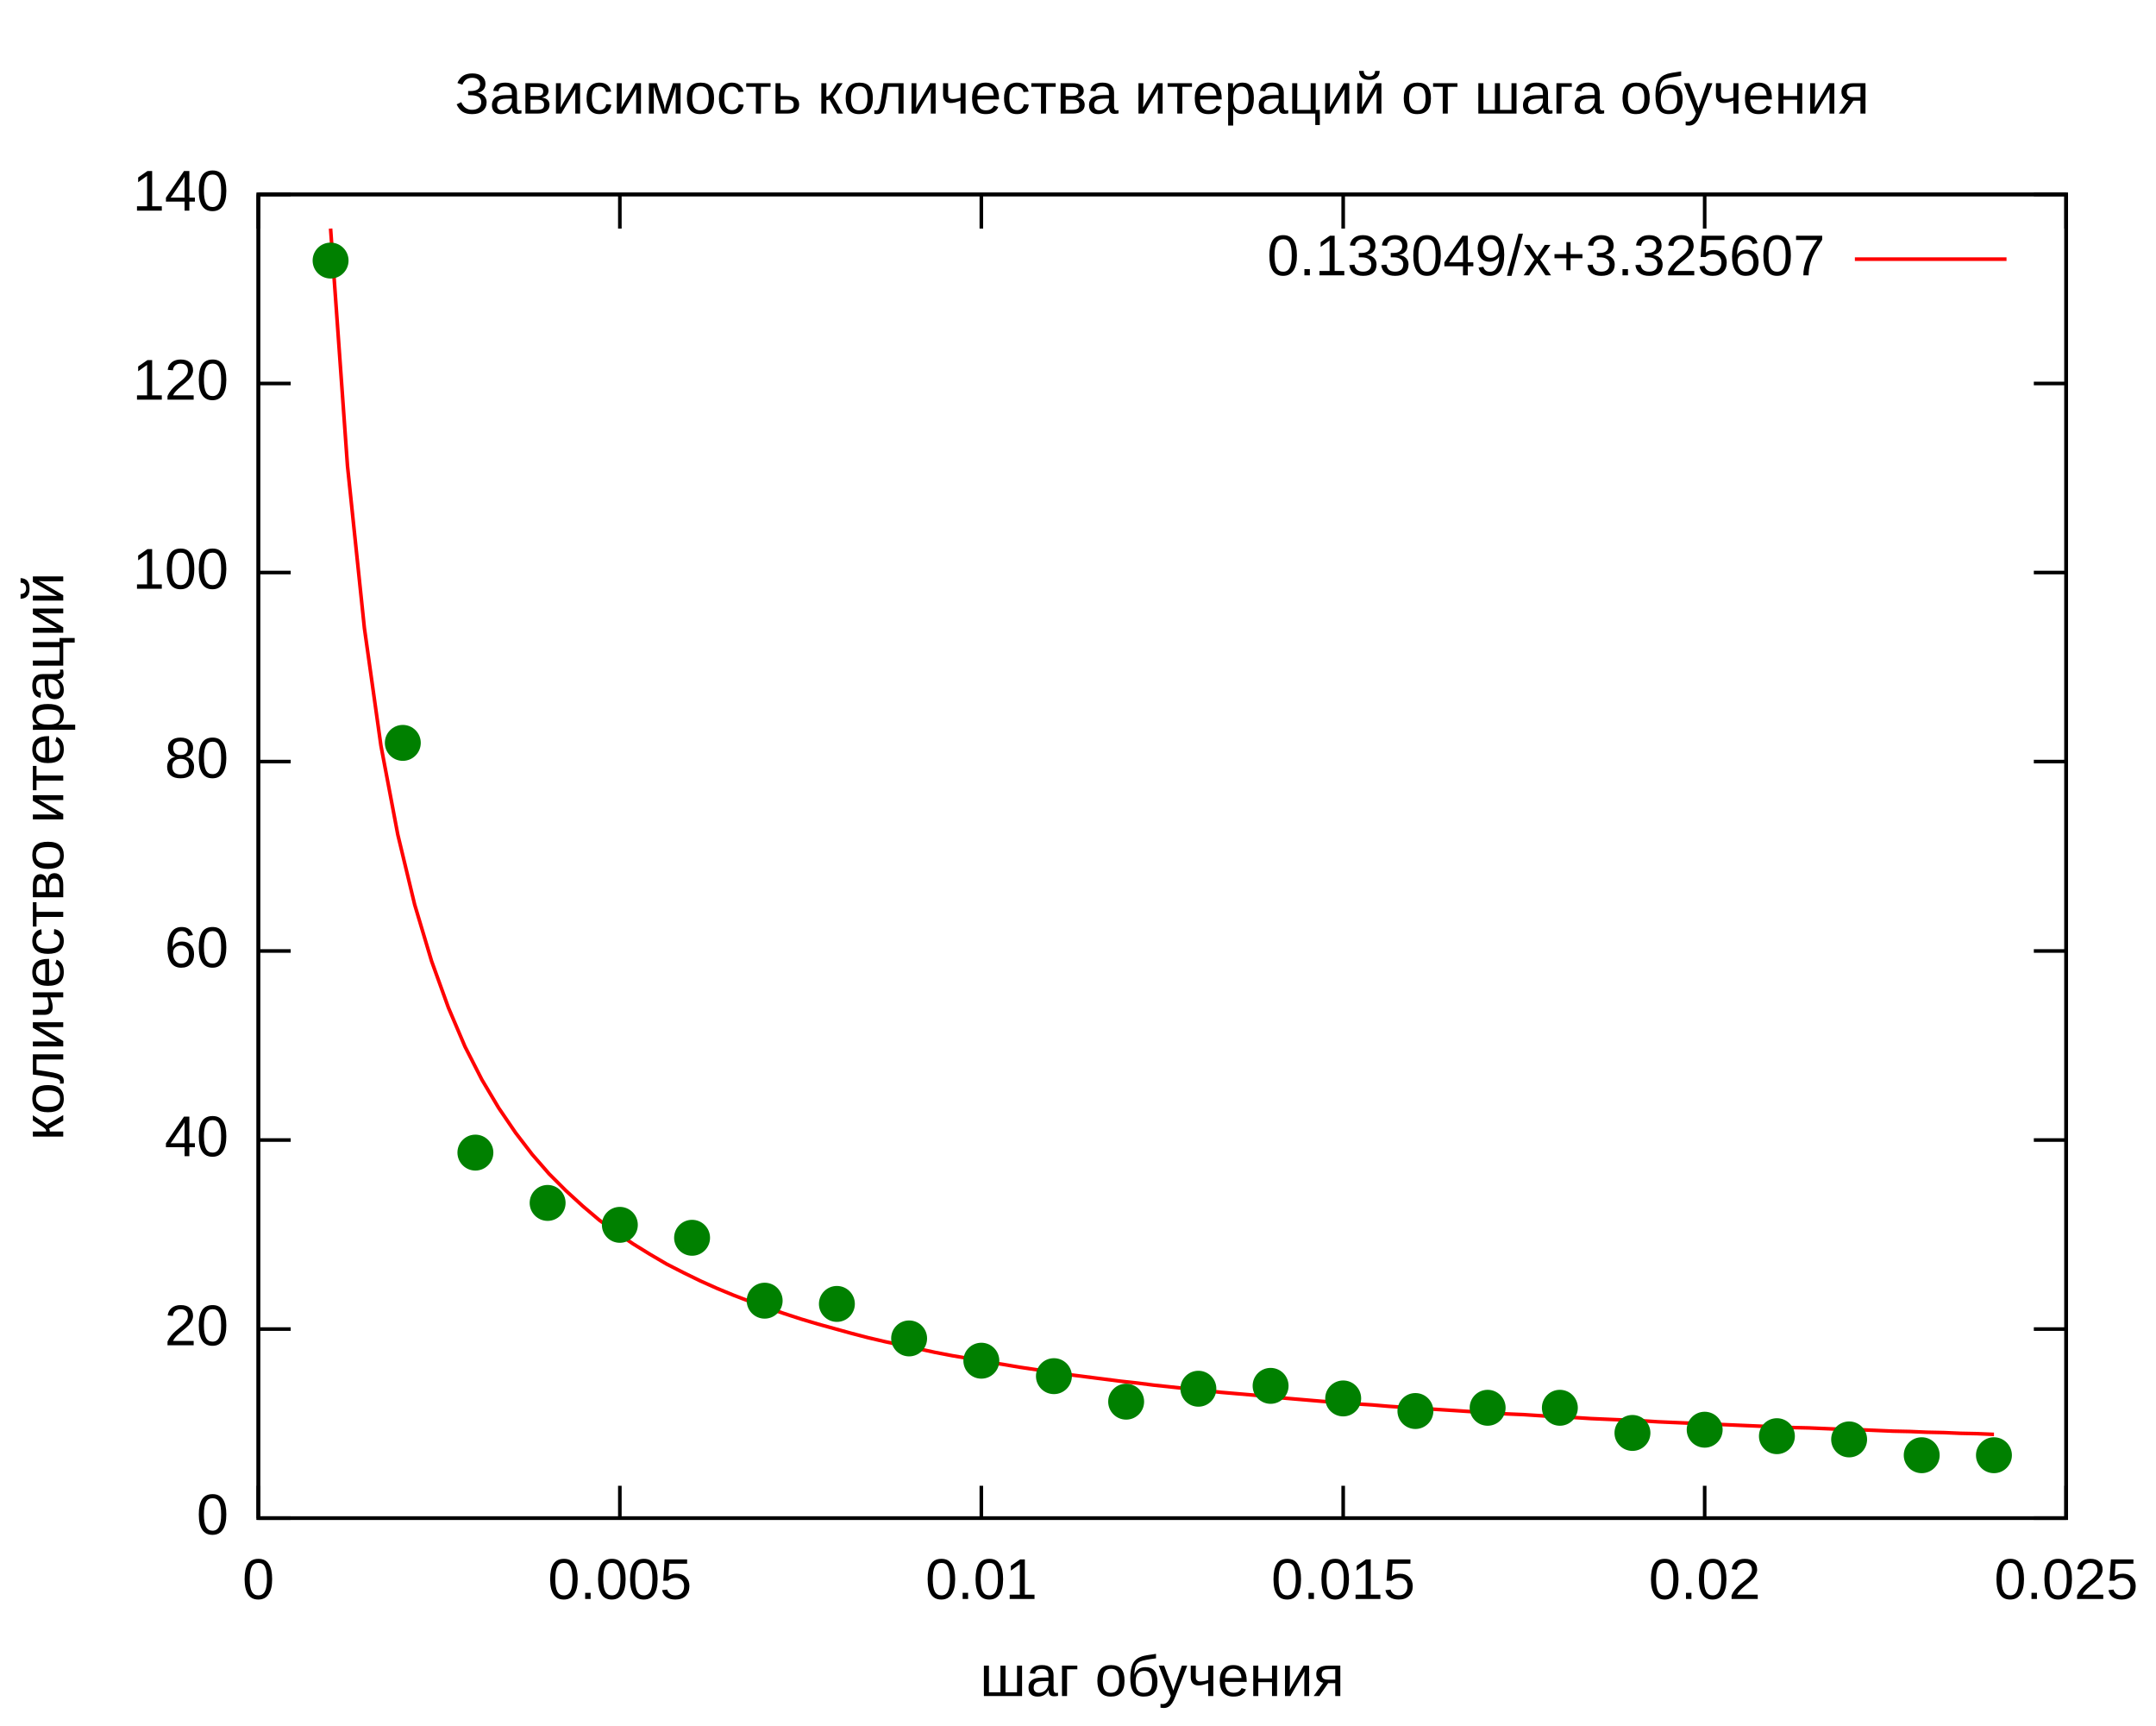
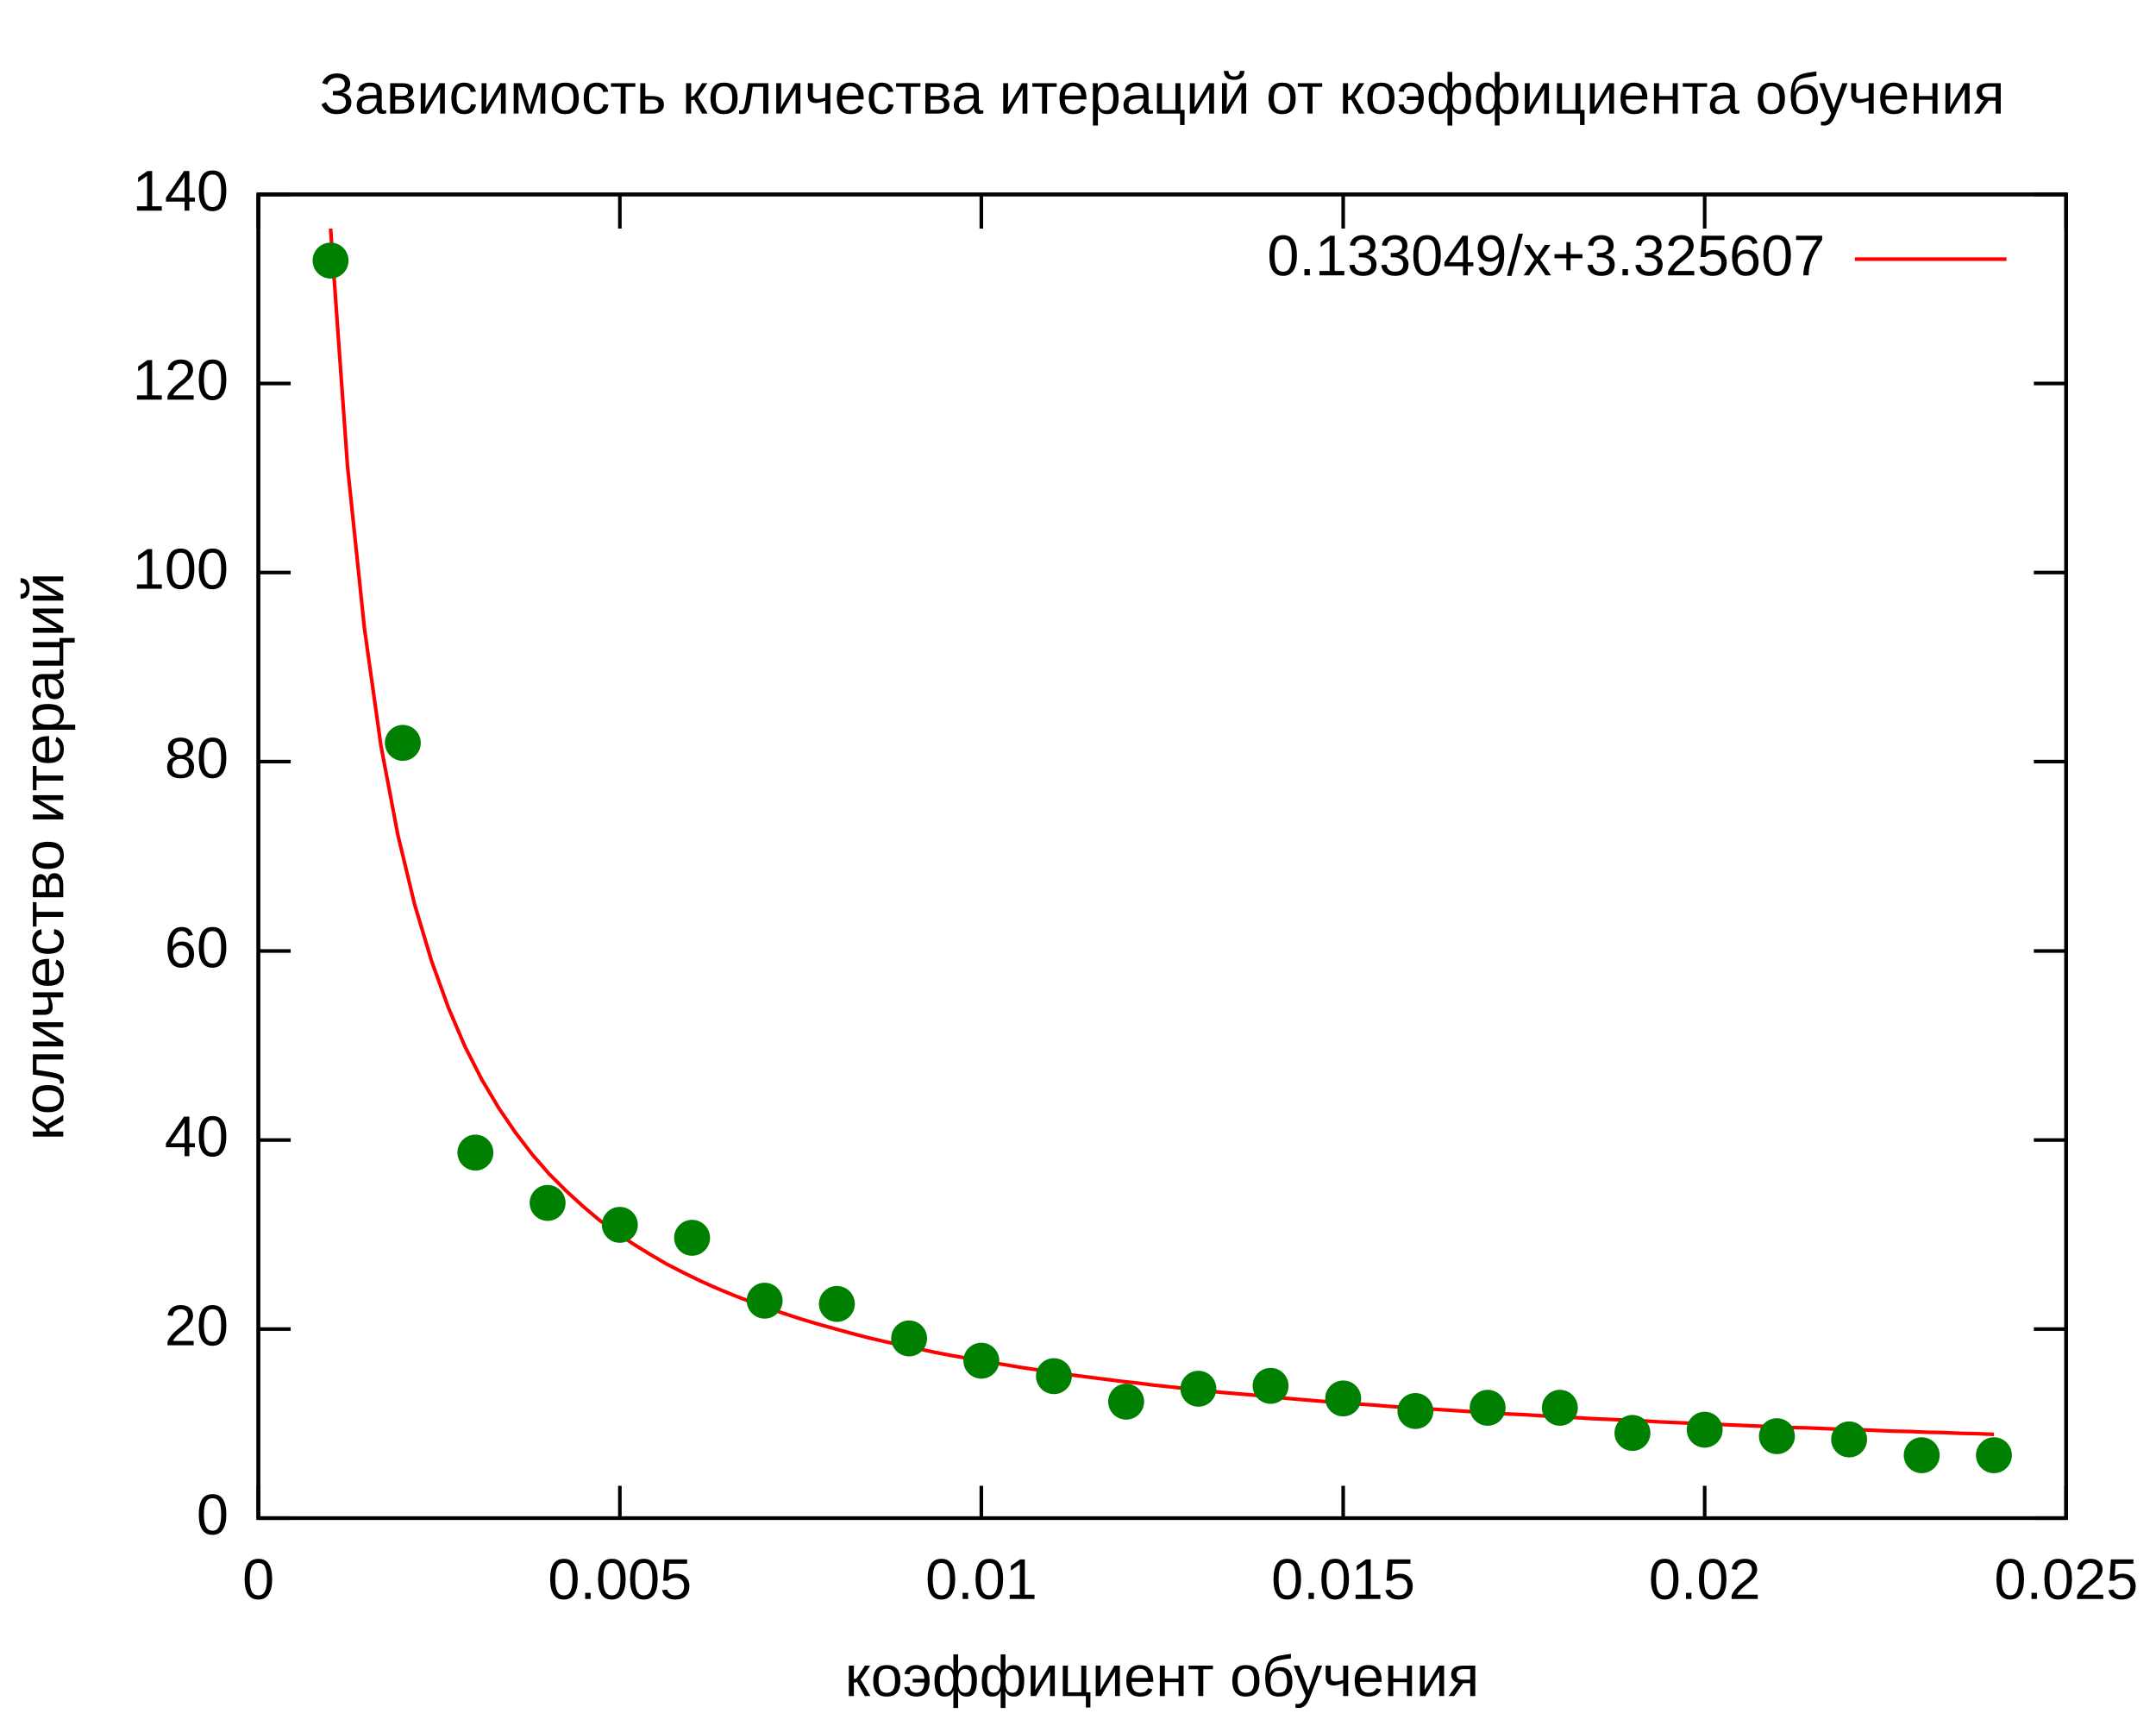
<svg xmlns="http://www.w3.org/2000/svg" xmlns:xlink="http://www.w3.org/1999/xlink" width="600" height="480" viewBox="0 0 600 480">
  <g id="gnuplot_canvas">
    <rect x="0" y="0" width="600" height="480" fill="none" />
    <defs>
      <circle id="gpDot" r="0.5" stroke-width="0.5" />
      <path id="gpPt0" stroke-width="0.222" stroke="currentColor" d="M-1,0 h2 M0,-1 v2" />
      <path id="gpPt1" stroke-width="0.222" stroke="currentColor" d="M-1,-1 L1,1 M1,-1 L-1,1" />
      <path id="gpPt2" stroke-width="0.222" stroke="currentColor" d="M-1,0 L1,0 M0,-1 L0,1 M-1,-1 L1,1 M-1,1 L1,-1" />
      <rect id="gpPt3" stroke-width="0.222" stroke="currentColor" x="-1" y="-1" width="2" height="2" />
      <rect id="gpPt4" stroke-width="0.222" stroke="currentColor" fill="currentColor" x="-1" y="-1" width="2" height="2" />
      <circle id="gpPt5" stroke-width="0.222" stroke="currentColor" cx="0" cy="0" r="1" />
      <use xlink:href="#gpPt5" id="gpPt6" fill="currentColor" stroke="none" />
      <path id="gpPt7" stroke-width="0.222" stroke="currentColor" d="M0,-1.33 L-1.33,0.67 L1.33,0.67 z" />
      <use xlink:href="#gpPt7" id="gpPt8" fill="currentColor" stroke="none" />
      <use xlink:href="#gpPt7" id="gpPt9" stroke="currentColor" transform="rotate(180)" />
      <use xlink:href="#gpPt9" id="gpPt10" fill="currentColor" stroke="none" />
      <use xlink:href="#gpPt3" id="gpPt11" stroke="currentColor" transform="rotate(45)" />
      <use xlink:href="#gpPt11" id="gpPt12" fill="currentColor" stroke="none" />
    </defs>
    <g style="fill:none; color:white; stroke:currentColor; stroke-width:1.00; stroke-linecap:butt; stroke-linejoin:miter">
</g>
    <g style="fill:none; color:black; stroke:currentColor; stroke-width:1.00; stroke-linecap:butt; stroke-linejoin:miter">
      <path stroke="black" d="M71.9,422.4 L80.9,422.4 M575.0,422.4 L566.0,422.4  h0.01" />
      <g transform="translate(63.6,426.9)" style="stroke:none; fill:black; font-family:Arial; font-size:12.00pt; text-anchor:end">
        <text> 0</text>
      </g>
      <path stroke="black" d="M71.9,369.8 L80.9,369.8 M575.0,369.8 L566.0,369.8  h0.01" />
      <g transform="translate(63.6,374.3)" style="stroke:none; fill:black; font-family:Arial; font-size:12.00pt; text-anchor:end">
        <text> 20</text>
      </g>
      <path stroke="black" d="M71.9,317.2 L80.9,317.2 M575.0,317.2 L566.0,317.2  h0.01" />
      <g transform="translate(63.6,321.7)" style="stroke:none; fill:black; font-family:Arial; font-size:12.00pt; text-anchor:end">
        <text> 40</text>
      </g>
      <path stroke="black" d="M71.9,264.6 L80.9,264.6 M575.0,264.6 L566.0,264.6  h0.01" />
      <g transform="translate(63.6,269.1)" style="stroke:none; fill:black; font-family:Arial; font-size:12.00pt; text-anchor:end">
        <text> 60</text>
      </g>
      <path stroke="black" d="M71.9,211.9 L80.9,211.9 M575.0,211.9 L566.0,211.9  h0.01" />
      <g transform="translate(63.6,216.4)" style="stroke:none; fill:black; font-family:Arial; font-size:12.00pt; text-anchor:end">
        <text> 80</text>
      </g>
      <path stroke="black" d="M71.9,159.3 L80.9,159.3 M575.0,159.3 L566.0,159.3  h0.01" />
      <g transform="translate(63.6,163.8)" style="stroke:none; fill:black; font-family:Arial; font-size:12.00pt; text-anchor:end">
        <text> 100</text>
      </g>
      <path stroke="black" d="M71.9,106.7 L80.9,106.7 M575.0,106.7 L566.0,106.7  h0.01" />
      <g transform="translate(63.6,111.2)" style="stroke:none; fill:black; font-family:Arial; font-size:12.00pt; text-anchor:end">
        <text> 120</text>
      </g>
      <path stroke="black" d="M71.9,54.1 L80.9,54.1 M575.0,54.1 L566.0,54.1  h0.01" />
      <g transform="translate(63.6,58.6)" style="stroke:none; fill:black; font-family:Arial; font-size:12.00pt; text-anchor:end">
        <text> 140</text>
      </g>
      <path stroke="black" d="M71.9,422.4 L71.9,413.4 M71.9,54.1 L71.9,63.1  h0.01" />
      <g transform="translate(71.9,444.9)" style="stroke:none; fill:black; font-family:Arial; font-size:12.00pt; text-anchor:middle">
        <text> 0</text>
      </g>
      <path stroke="black" d="M172.5,422.4 L172.5,413.4 M172.5,54.1 L172.5,63.1  h0.01" />
      <g transform="translate(172.5,444.9)" style="stroke:none; fill:black; font-family:Arial; font-size:12.00pt; text-anchor:middle">
        <text> 0.005</text>
      </g>
      <path stroke="black" d="M273.1,422.4 L273.1,413.4 M273.1,54.1 L273.1,63.1  h0.01" />
      <g transform="translate(273.1,444.9)" style="stroke:none; fill:black; font-family:Arial; font-size:12.00pt; text-anchor:middle">
        <text> 0.01</text>
      </g>
      <path stroke="black" d="M373.8,422.4 L373.8,413.4 M373.8,54.1 L373.8,63.1  h0.01" />
      <g transform="translate(373.8,444.9)" style="stroke:none; fill:black; font-family:Arial; font-size:12.00pt; text-anchor:middle">
        <text> 0.015</text>
      </g>
      <path stroke="black" d="M474.4,422.4 L474.4,413.4 M474.4,54.1 L474.4,63.1  h0.01" />
      <g transform="translate(474.4,444.9)" style="stroke:none; fill:black; font-family:Arial; font-size:12.00pt; text-anchor:middle">
        <text> 0.02</text>
      </g>
      <path stroke="black" d="M575.0,422.4 L575.0,413.4 M575.0,54.1 L575.0,63.1  h0.01" />
      <g transform="translate(575.0,444.9)" style="stroke:none; fill:black; font-family:Arial; font-size:12.00pt; text-anchor:middle">
        <text> 0.025</text>
      </g>
      <path stroke="black" d="M71.9,54.1 L71.9,422.4 L575.0,422.4 L575.0,54.1 L71.9,54.1 Z  h0.01" />
      <g transform="translate(17.6,238.3) rotate(270)" style="stroke:none; fill:black; font-family:Arial; font-size:12.00pt; text-anchor:middle">
        <text>количество итераций</text>
      </g>
      <g transform="translate(323.4,471.9)" style="stroke:none; fill:black; font-family:Arial; font-size:12.00pt; text-anchor:middle">
-         <text>шаг обучения</text>
+         <text>коэффициент обучения</text>
      </g>
      <g transform="translate(323.4,31.6)" style="stroke:none; fill:black; font-family:Arial; font-size:12.00pt; text-anchor:middle">
-         <text>Зависимость количества итераций от шага обучения</text>
+         <text>Зависимость количества итераций от коэффициента обучения</text>
      </g>
    </g>
    <g id="gnuplot_plot_1">
      <g style="fill:none; color:red; stroke:currentColor; stroke-width:1.00; stroke-linecap:butt; stroke-linejoin:miter">
        <g transform="translate(507.9,76.6)" style="stroke:none; fill:black; font-family:Arial; font-size:12.00pt; text-anchor:end">
          <text>0.133049/x+3.325607</text>
        </g>
        <path d="M516.2,72.1 L558.4,72.1 M92.0,63.6 L96.7,129.6 L101.4,174.7 L106.0,207.4 L110.7,232.2 L115.4,251.7    L120.1,267.4 L124.8,280.4 L129.4,291.2 L134.1,300.4 L138.8,308.3 L143.5,315.2 L148.1,321.2 L152.8,326.6    L157.5,331.3 L162.2,335.6 L166.8,339.5 L171.5,342.9 L176.2,346.1 L180.9,349.0 L185.5,351.7 L190.2,354.1    L194.9,356.4 L199.6,358.5 L204.2,360.4 L208.9,362.2 L213.6,363.9 L218.3,365.5 L222.9,367.0 L227.6,368.4    L232.3,369.7 L237.0,371.0 L241.6,372.2 L246.3,373.3 L251.0,374.3 L255.7,375.3 L260.3,376.3 L265.0,377.2    L269.7,378.0 L274.4,378.9 L279.0,379.6 L283.7,380.4 L288.4,381.1 L293.1,381.8 L297.7,382.5 L302.4,383.1    L307.1,383.7 L311.8,384.3 L316.4,384.8 L321.1,385.4 L325.8,385.9 L330.5,386.4 L335.1,386.9 L339.8,387.4    L344.5,387.8 L349.2,388.2 L353.8,388.7 L358.5,389.1 L363.2,389.5 L367.9,389.9 L372.5,390.2 L377.2,390.6    L381.9,390.9 L386.6,391.3 L391.2,391.6 L395.9,391.9 L400.6,392.2 L405.3,392.5 L409.9,392.8 L414.6,393.1    L419.3,393.4 L424.0,393.6 L428.6,393.9 L433.3,394.2 L438.0,394.4 L442.7,394.7 L447.3,394.9 L452.0,395.1    L456.7,395.3 L461.4,395.6 L466.0,395.8 L470.7,396.0 L475.4,396.2 L480.1,396.4 L484.7,396.6 L489.4,396.8    L494.1,397.0 L498.8,397.2 L503.4,397.3 L508.1,397.5 L512.8,397.7 L517.5,397.8 L522.1,398.0 L526.8,398.2    L531.5,398.3 L536.2,398.5 L540.9,398.6 L545.5,398.8 L550.2,398.9 L554.9,399.1  h0.01" />
      </g>
    </g>
    <g id="gnuplot_plot_2">
      <g style="fill:none; color:green; stroke:currentColor; stroke-width:1.00; stroke-linecap:butt; stroke-linejoin:miter">
        <use xlink:href="#gpPt6" transform="translate(92.0,72.5) scale(4.50)" color="green" />
        <use xlink:href="#gpPt6" transform="translate(112.1,206.7) scale(4.50)" color="green" />
        <use xlink:href="#gpPt6" transform="translate(132.3,320.7) scale(4.50)" color="green" />
        <use xlink:href="#gpPt6" transform="translate(152.4,334.7) scale(4.50)" color="green" />
        <use xlink:href="#gpPt6" transform="translate(172.5,340.8) scale(4.50)" color="green" />
        <use xlink:href="#gpPt6" transform="translate(192.6,344.4) scale(4.50)" color="green" />
        <use xlink:href="#gpPt6" transform="translate(212.8,361.9) scale(4.50)" color="green" />
        <use xlink:href="#gpPt6" transform="translate(232.9,362.8) scale(4.50)" color="green" />
        <use xlink:href="#gpPt6" transform="translate(253.0,372.4) scale(4.50)" color="green" />
        <use xlink:href="#gpPt6" transform="translate(273.1,378.6) scale(4.50)" color="green" />
        <use xlink:href="#gpPt6" transform="translate(293.3,382.9) scale(4.50)" color="green" />
        <use xlink:href="#gpPt6" transform="translate(313.4,390.0) scale(4.50)" color="green" />
        <use xlink:href="#gpPt6" transform="translate(333.5,386.4) scale(4.50)" color="green" />
        <use xlink:href="#gpPt6" transform="translate(353.6,385.6) scale(4.50)" color="green" />
        <use xlink:href="#gpPt6" transform="translate(373.8,389.1) scale(4.50)" color="green" />
        <use xlink:href="#gpPt6" transform="translate(393.9,392.6) scale(4.50)" color="green" />
        <use xlink:href="#gpPt6" transform="translate(414.0,391.7) scale(4.50)" color="green" />
        <use xlink:href="#gpPt6" transform="translate(434.1,391.7) scale(4.50)" color="green" />
        <use xlink:href="#gpPt6" transform="translate(454.3,398.7) scale(4.50)" color="green" />
        <use xlink:href="#gpPt6" transform="translate(474.4,397.8) scale(4.50)" color="green" />
        <use xlink:href="#gpPt6" transform="translate(494.5,399.6) scale(4.50)" color="green" />
        <use xlink:href="#gpPt6" transform="translate(514.6,400.5) scale(4.50)" color="green" />
        <use xlink:href="#gpPt6" transform="translate(534.8,404.9) scale(4.50)" color="green" />
        <use xlink:href="#gpPt6" transform="translate(554.9,404.9) scale(4.50)" color="green" />
      </g>
    </g>
    <g style="fill:none; color:black; stroke:currentColor; stroke-width:1.00; stroke-linecap:butt; stroke-linejoin:miter">
      <path stroke="black" d="M71.9,54.1 L71.9,422.4 L575.0,422.4 L575.0,54.1 L71.9,54.1 Z  h0.01" />
    </g>
  </g>
</svg>
